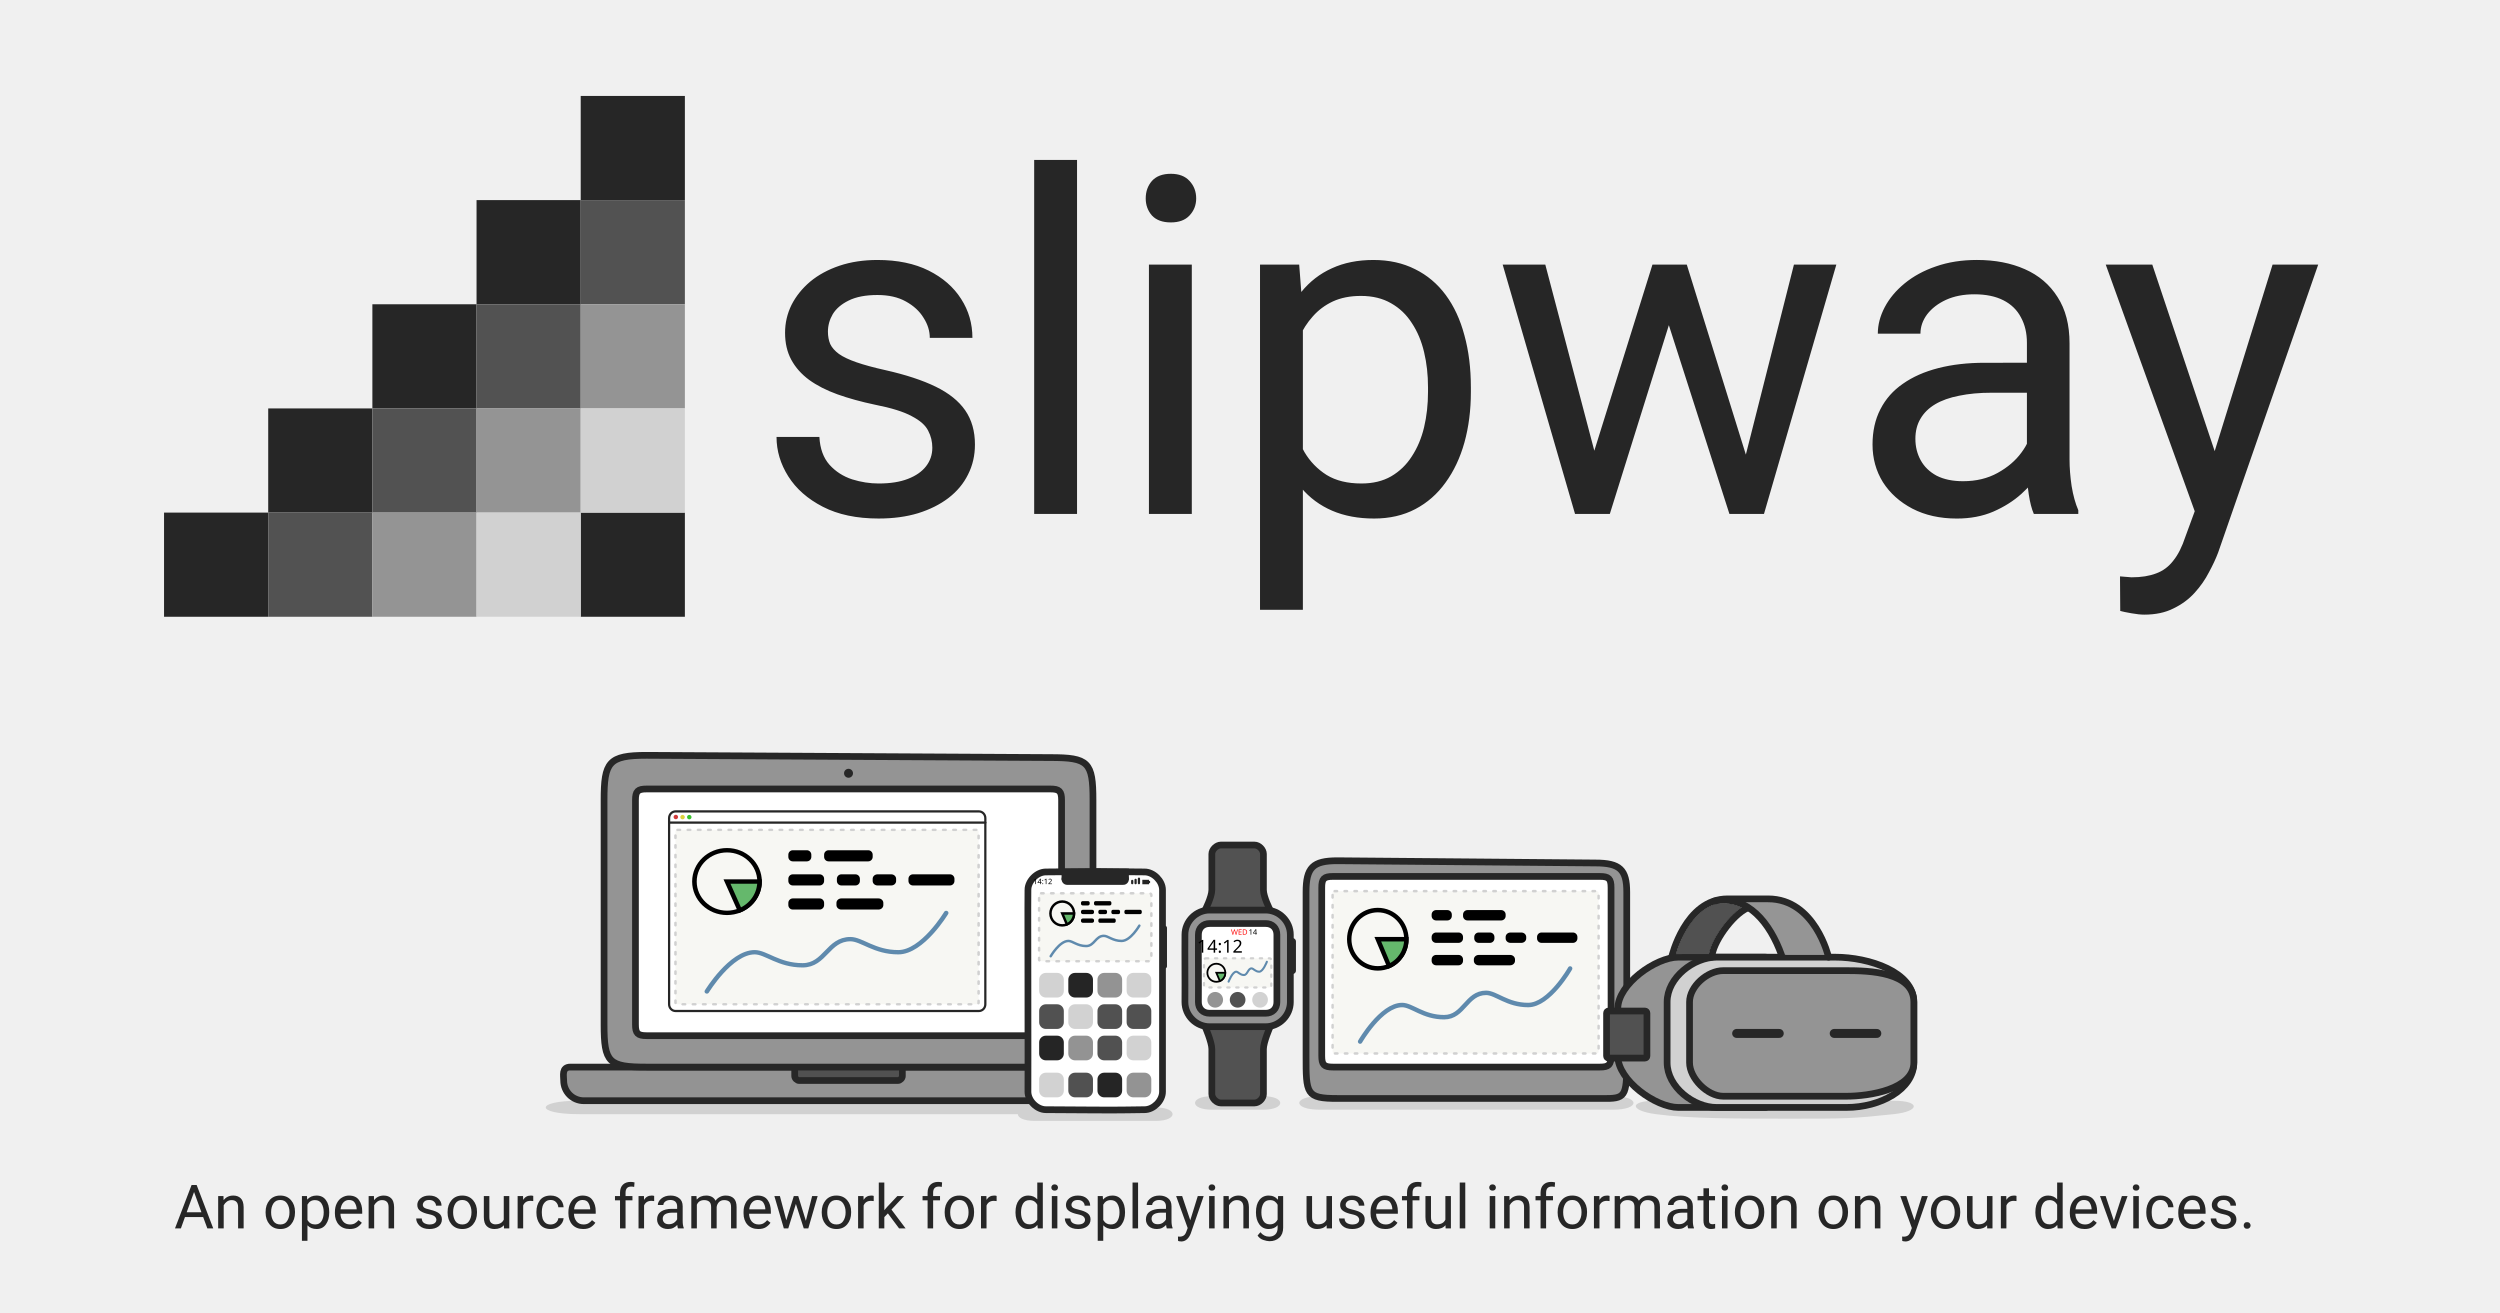
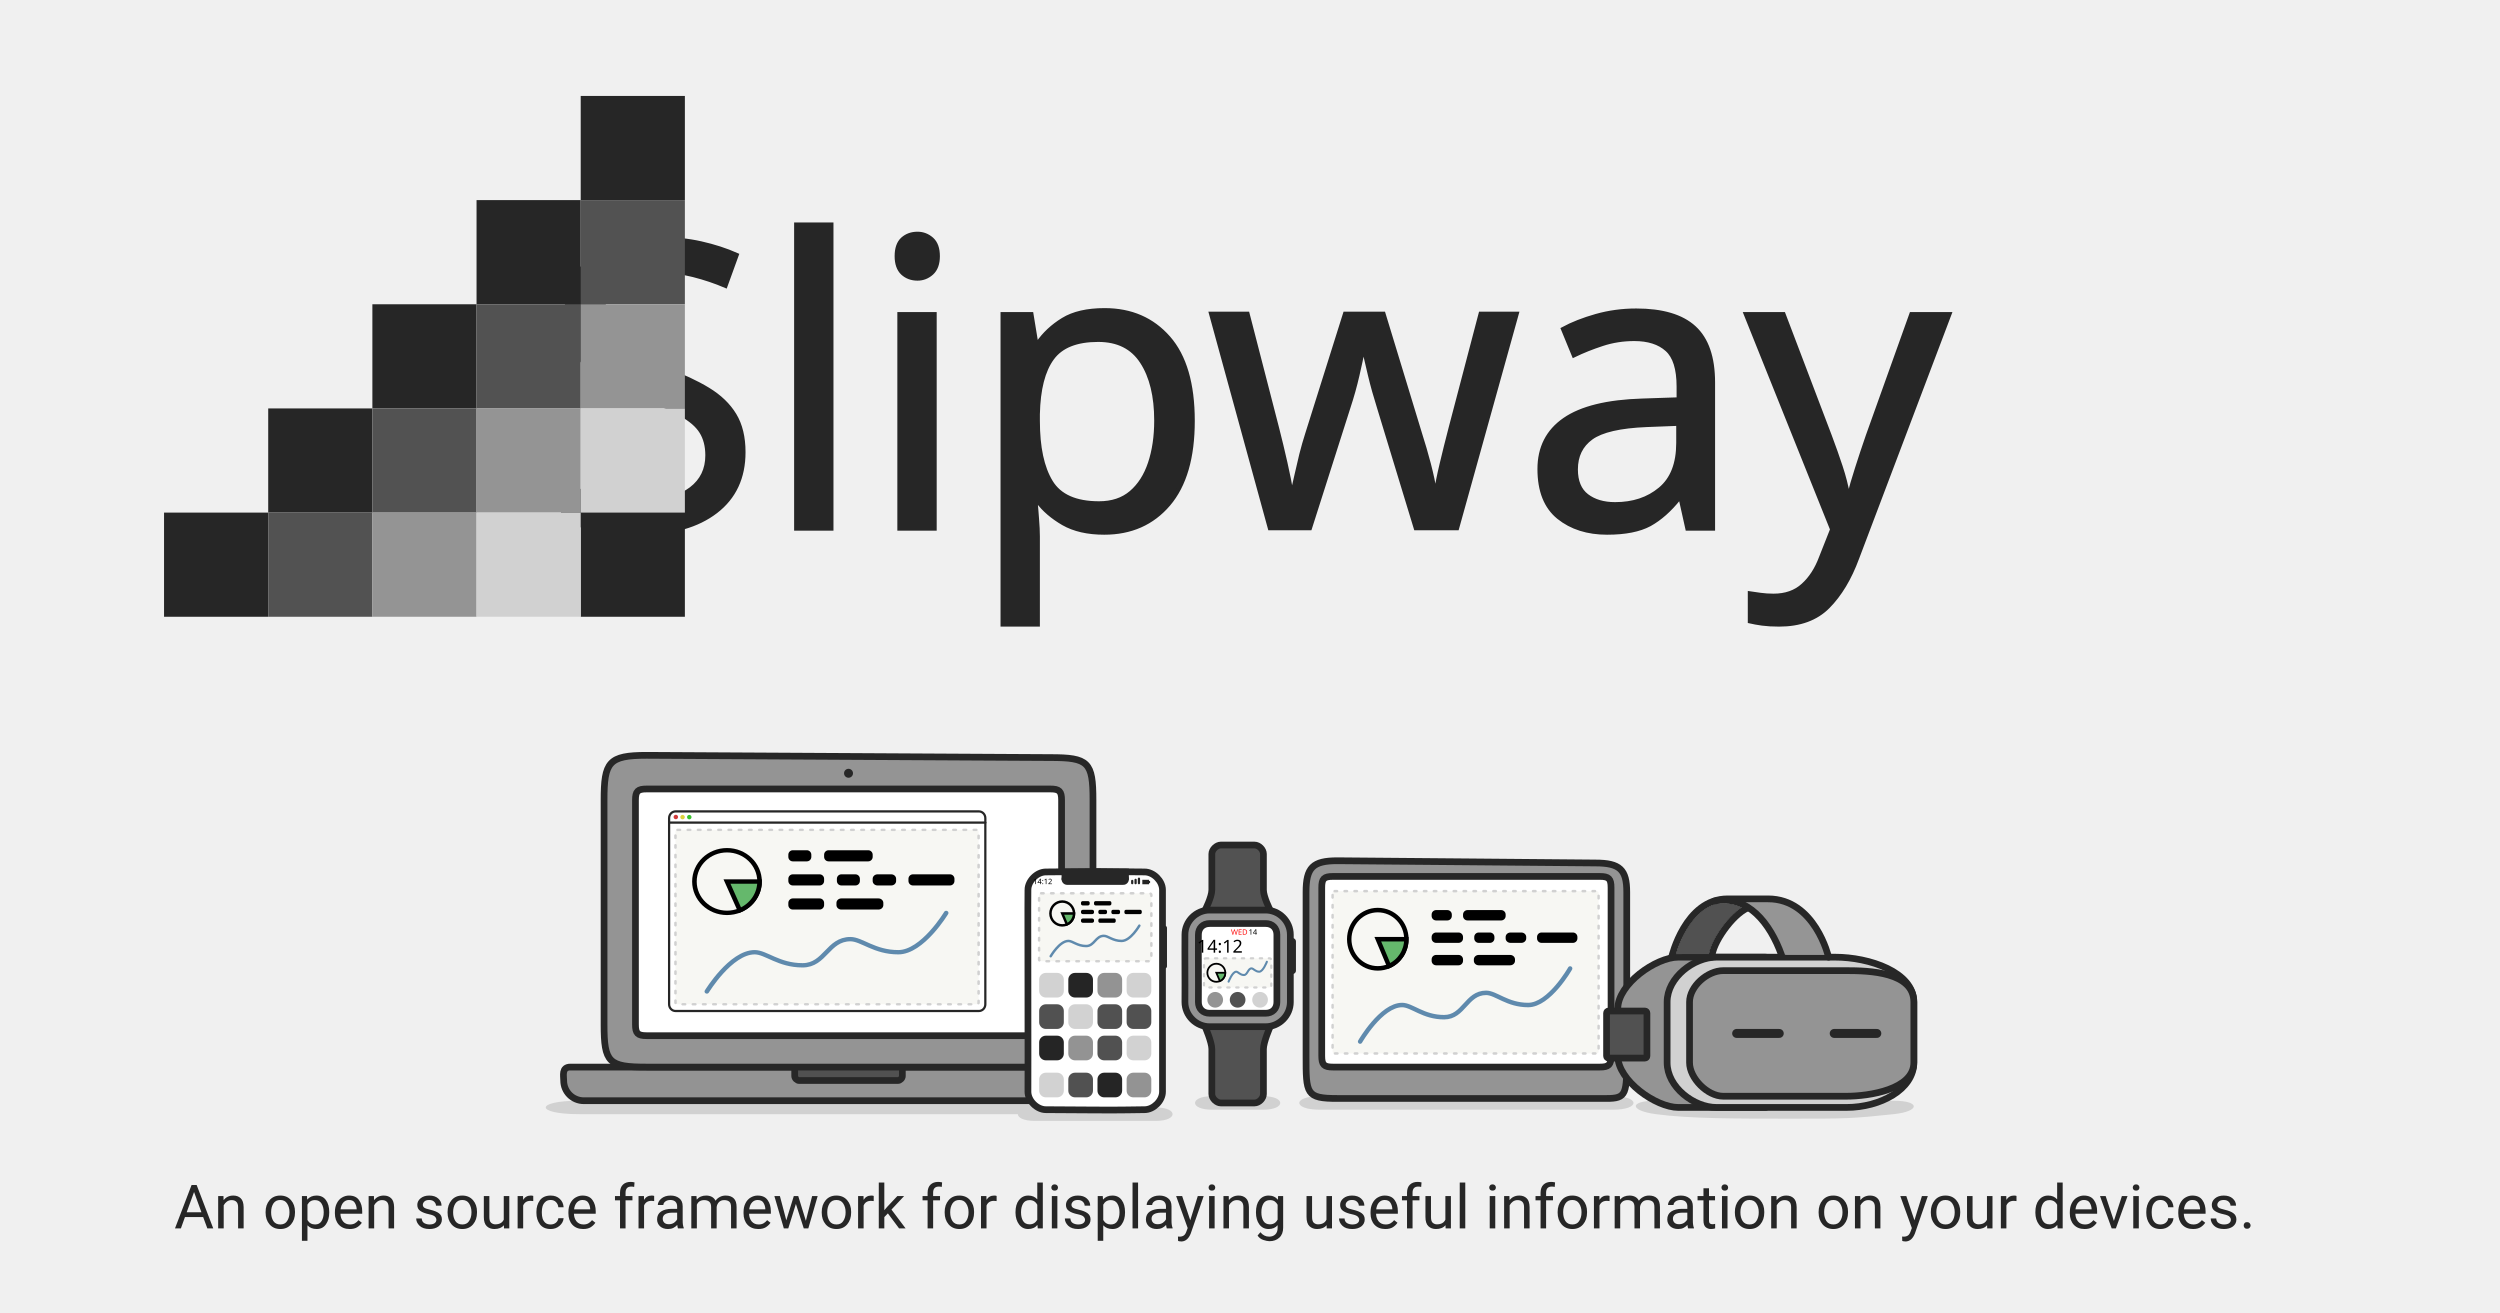
<svg xmlns="http://www.w3.org/2000/svg" width="1200" height="630" viewBox="0 0 317.5 166.688" version="1.1" id="svg1">
  <defs id="defs1">
    <linearGradient id="swatch30">
      <stop style="stop-color:#000000;stop-opacity:1;" offset="0" id="stop30" />
    </linearGradient>
  </defs>
  <g id="layer1">
-     <path style="font-size:59.937px;font-family:Roboto;-inkscape-font-specification:Roboto;fill:#262626;stroke-width:1.964" d="m 118.405,56.869 q 0,-1.171 -0.527,-2.166 -0.498,-1.024 -2.078,-1.844 -1.551,-0.849 -4.683,-1.463 -2.634,-0.556 -4.77,-1.317 -2.107,-0.761 -3.6,-1.844 -1.463,-1.083 -2.254,-2.546 -0.79,-1.463 -0.79,-3.424 0,-1.873 0.819,-3.541 0.849,-1.668 2.371,-2.956 1.551,-1.288 3.717,-2.019 2.166,-0.732 4.829,-0.732 3.805,0 6.497,1.346 2.692,1.346 4.127,3.6 1.434,2.224 1.434,4.946 h -5.414 q 0,-1.317 -0.79,-2.546 -0.761,-1.258 -2.254,-2.078 -1.463,-0.819 -3.6,-0.819 -2.254,0 -3.658,0.702 -1.376,0.673 -2.019,1.727 -0.615,1.054 -0.615,2.224 0,0.878 0.293,1.58 0.322,0.673 1.112,1.258 0.79,0.556 2.224,1.054 1.434,0.498 3.658,0.995 3.892,0.878 6.409,2.107 2.517,1.229 3.746,3.014 1.229,1.785 1.229,4.331 0,2.078 -0.878,3.805 -0.849,1.727 -2.488,2.985 -1.61,1.229 -3.863,1.932 -2.224,0.673 -5.005,0.673 -4.185,0 -7.082,-1.493 -2.897,-1.493 -4.39,-3.863 -1.493,-2.371 -1.493,-5.005 h 5.444 q 0.117,2.224 1.288,3.541 1.171,1.288 2.868,1.844 1.697,0.527 3.366,0.527 2.224,0 3.717,-0.585 1.522,-0.585 2.312,-1.61 0.79,-1.024 0.79,-2.341 z M 136.784,20.315 v 44.953 h -5.444 V 20.315 Z m 14.575,13.287 v 31.666 h -5.444 V 33.602 Z m -5.853,-8.399 q 0,-1.317 0.79,-2.224 0.819,-0.907 2.4,-0.907 1.551,0 2.371,0.907 0.849,0.907 0.849,2.224 0,1.258 -0.849,2.166 -0.819,0.878 -2.371,0.878 -1.58,0 -2.4,-0.878 -0.79,-0.907 -0.79,-2.166 z m 19.96,14.487 v 37.754 h -5.444 V 33.602 h 4.975 z m 21.335,9.482 v 0.615 q 0,3.453 -0.819,6.409 -0.819,2.927 -2.4,5.092 -1.551,2.166 -3.834,3.366 -2.283,1.2 -5.239,1.2 -3.014,0 -5.326,-0.995 -2.312,-0.995 -3.922,-2.897 -1.61,-1.902 -2.575,-4.566 -0.937,-2.663 -1.288,-6 v -3.278 q 0.351,-3.512 1.317,-6.292 0.966,-2.78 2.546,-4.741 1.61,-1.99 3.892,-3.014 2.283,-1.054 5.268,-1.054 2.985,0 5.297,1.171 2.312,1.141 3.892,3.278 1.58,2.136 2.371,5.122 0.819,2.956 0.819,6.585 z m -5.444,0.615 v -0.615 q 0,-2.371 -0.498,-4.448 -0.498,-2.107 -1.551,-3.688 -1.024,-1.61 -2.634,-2.517 -1.61,-0.937 -3.834,-0.937 -2.049,0 -3.57,0.702 -1.493,0.702 -2.546,1.902 -1.054,1.171 -1.727,2.692 -0.644,1.493 -0.966,3.102 v 7.58 q 0.585,2.049 1.639,3.863 1.054,1.785 2.81,2.897 1.756,1.083 4.419,1.083 2.195,0 3.775,-0.907 1.61,-0.937 2.634,-2.546 1.054,-1.61 1.551,-3.688 0.498,-2.107 0.498,-4.478 z m 20.369,9.863 8.136,-26.047 h 3.57 l -0.702,5.18 -8.282,26.486 h -3.483 z m -5.473,-26.047 6.936,26.34 0.498,5.326 h -3.658 l -9.19,-31.666 z m 24.964,26.135 6.614,-26.135 h 5.385 l -9.19,31.666 h -3.629 z m -6.995,-26.135 7.96,25.608 0.907,6.058 h -3.453 l -8.516,-26.545 -0.702,-5.122 z m 43.197,26.252 V 43.552 q 0,-1.873 -0.761,-3.249 -0.732,-1.405 -2.224,-2.166 -1.493,-0.761 -3.688,-0.761 -2.049,0 -3.6,0.702 -1.522,0.702 -2.4,1.844 -0.849,1.141 -0.849,2.458 h -5.414 q 0,-1.697 0.878,-3.366 0.878,-1.668 2.517,-3.014 1.668,-1.376 3.98,-2.166 2.341,-0.819 5.209,-0.819 3.453,0 6.087,1.171 2.663,1.171 4.156,3.541 1.522,2.341 1.522,5.883 v 14.75 q 0,1.58 0.263,3.366 0.293,1.785 0.849,3.073 v 0.468 h -5.648 q -0.41,-0.937 -0.644,-2.488 -0.234,-1.58 -0.234,-2.927 z m 0.937,-13.784 0.059,3.805 h -5.473 q -2.312,0 -4.127,0.38 -1.815,0.351 -3.044,1.083 -1.229,0.732 -1.873,1.844 -0.644,1.083 -0.644,2.546 0,1.493 0.673,2.722 0.673,1.229 2.019,1.961 1.376,0.702 3.366,0.702 2.488,0 4.39,-1.054 1.902,-1.054 3.014,-2.575 1.141,-1.522 1.229,-2.956 l 2.312,2.605 q -0.205,1.229 -1.112,2.722 -0.907,1.493 -2.429,2.868 -1.493,1.346 -3.57,2.254 -2.049,0.878 -4.624,0.878 -3.219,0 -5.648,-1.258 -2.4,-1.258 -3.746,-3.366 -1.317,-2.136 -1.317,-4.77 0,-2.546 0.995,-4.478 0.995,-1.961 2.868,-3.249 1.873,-1.317 4.507,-1.99 2.634,-0.673 5.883,-0.673 z m 21.452,15.921 8.809,-28.388 h 5.795 l -12.702,36.554 q -0.439,1.171 -1.171,2.517 -0.702,1.376 -1.815,2.605 -1.112,1.229 -2.692,1.99 -1.551,0.79 -3.717,0.79 -0.644,0 -1.639,-0.176 -0.995,-0.176 -1.405,-0.293 l -0.029,-4.39 q 0.234,0.029 0.732,0.059 0.527,0.059 0.732,0.059 1.844,0 3.131,-0.498 1.288,-0.468 2.166,-1.61 0.907,-1.112 1.551,-3.073 z m -6.468,-28.388 8.224,24.584 1.405,5.707 -3.892,1.99 -11.648,-32.281 z" id="text56" aria-label="slipway" />
-     <text xml:space="preserve" style="font-size:59.937px;text-align:start;writing-mode:lr-tb;direction:ltr;text-anchor:start;display:none;fill:#262626;fill-opacity:1;stroke:none;stroke-width:1.964" x="85.591" y="119.229" id="text55">
-       <tspan id="tspan55" style="font-style:normal;font-variant:normal;font-weight:normal;font-stretch:normal;font-size:59.937px;font-family:Roboto;-inkscape-font-specification:Roboto;stroke-width:1.964" x="0" y="0">slipway</tspan>
-     </text>
    <text xml:space="preserve" style="font-style:normal;font-variant:normal;font-weight:normal;font-stretch:normal;font-size:7.761px;font-family:Roboto;-inkscape-font-specification:Roboto;text-align:start;writing-mode:lr-tb;direction:ltr;text-anchor:start;fill:#262626;fill-opacity:1;stroke:none;stroke-width:1.665" x="159.094" y="156.007" id="text57">
      <tspan style="font-size:7.761px;text-align:center;text-anchor:middle;stroke-width:1.665" x="159.094" y="156.007" id="tspan1">An open source framework for displaying useful information on your devices.</tspan>
+     </text>
+     <text xml:space="preserve" style="font-size:50.8px;font-family:'Arial Rounded MT Bold';-inkscape-font-specification:'Arial Rounded MT Bold, ';text-align:center;writing-mode:lr-tb;direction:ltr;text-anchor:middle;fill:#262626;stroke:#262626;stroke-width:0.529;stroke-linecap:round" x="191.27" y="67.127" id="text2">
+       <tspan id="tspan2" style="font-style:normal;font-variant:normal;font-weight:normal;font-stretch:normal;font-size:50.8px;font-family:'Arial Rounded MT Bold';-inkscape-font-specification:'Arial Rounded MT Bold, ';stroke-width:0.529" x="191.27" y="67.127">Slipway</tspan>
    </text>
  </g>
  <g id="layer2">
    <g id="g2" transform="translate(0,5.551592)">
      <rect style="fill:#262626;fill-opacity:1;stroke:none;stroke-width:1.665" id="rect8" width="13.229" height="13.229" x="20.833" y="59.549" />
      <rect style="fill:#262626;fill-opacity:1;stroke:none;stroke-width:1.665" id="rect46" width="13.229" height="13.229" x="34.063" y="46.32" />
      <rect style="fill:#262626;fill-opacity:1;stroke:none;stroke-width:1.665" id="rect47" width="13.229" height="13.229" x="47.292" y="33.091" />
      <rect style="fill:#262626;fill-opacity:1;stroke:none;stroke-width:1.665" id="rect48" width="13.229" height="13.229" x="60.521" y="19.862" />
      <rect style="fill:#262626;fill-opacity:1;stroke:none;stroke-width:1.665" id="rect49" width="13.229" height="13.229" x="73.75" y="6.633" />
      <rect style="fill:#262626;fill-opacity:1;stroke:none;stroke-width:1.665" id="rect24" width="13.229" height="13.229" x="73.75" y="59.549" />
      <rect style="fill:#525252;fill-opacity:1;stroke:none;stroke-width:1.665" id="rect16" width="13.229" height="13.229" x="34.063" y="59.549" />
      <rect style="fill:#525252;fill-opacity:1;stroke:none;stroke-width:1.665" id="rect50" width="13.229" height="13.229" x="47.292" y="46.32" />
      <rect style="fill:#525252;fill-opacity:1;stroke:none;stroke-width:1.665" id="rect51" width="13.229" height="13.229" x="60.521" y="33.091" />
      <rect style="fill:#525252;fill-opacity:1;stroke:none;stroke-width:1.665" id="rect52" width="13.229" height="13.229" x="73.75" y="19.862" />
      <rect style="fill:#949494;fill-opacity:1;stroke:none;stroke-width:1.665" id="rect19" width="13.229" height="13.229" x="47.292" y="59.549" />
      <rect style="fill:#949494;fill-opacity:1;stroke:none;stroke-width:1.665" id="rect53" width="13.229" height="13.229" x="60.521" y="46.32" />
      <rect style="fill:#949494;fill-opacity:1;stroke:none;stroke-width:1.665" id="rect54" width="13.229" height="13.229" x="73.75" y="33.091" />
      <rect style="fill:#d1d1d1;fill-opacity:1;stroke:none;stroke-width:1.665" id="rect23" width="13.229" height="13.229" x="60.521" y="59.549" />
      <rect style="fill:#d1d1d1;fill-opacity:1;stroke:none;stroke-width:1.665" id="rect55" width="13.229" height="13.229" x="73.75" y="46.32" />
    </g>
    <g id="g1" transform="matrix(0.5382598,0,0,0.5382598,72.58555,52.3484)">
      <g id="g19" transform="translate(151.8062,30.16249)">
        <path style="display:inline;fill:#d1d1d1;fill-opacity:1;stroke:none;stroke-width:1.587;stroke-linecap:round;stroke-dasharray:none;stroke-opacity:1" d="m 24.671,134.408 c -6.35,0 -6.35,-3.175 0,-3.175 h 69.321 c 6.35,0 6.35,3.175 0,3.175 z" id="path20" />
        <path style="fill:#949494;fill-opacity:1;stroke:#272727;stroke-width:1.587;stroke-linecap:round;stroke-dasharray:none;stroke-opacity:1" d="m 89.758,76.2 c 5.821,0 7.408,1.587 7.408,6.879 l 3e-6,38.629 c 10e-7,8.996 -3e-6,10.054 -4.763,10.054 H 79.375 28.904 c -7.408,0 -7.408,-1.058 -7.408,-10.054 V 83.079 c 0,-5.821 1.587,-7.408 7.408,-7.408 3.704,0 58.208,0.529 60.854,0.529 z" id="path18" />
        <path style="fill:#ffffff;fill-opacity:1;stroke:#272727;stroke-width:1.587;stroke-linecap:round;stroke-dasharray:none;stroke-opacity:1" d="m 90.817,79.375 c 2.117,0 2.646,0.529 2.646,2.646 v 39.688 c 0,2.117 -0.529,2.646 -2.646,2.646 H 27.846 c -2.117,0 -2.646,-0.529 -2.646,-2.646 -2e-6,-2.646 -2e-6,-37.042 0,-39.688 2e-6,-2.117 0.529,-2.646 2.646,-2.646 z" id="path19" />
        <g id="g48" transform="matrix(1.834469,0,0,1.849499,-256.7632,-197.5861)" style="stroke-width:0.319;stroke-dasharray:none">
          <rect style="fill:#f7f7f3;fill-opacity:1;stroke:#d1d1d1;stroke-width:0.319;stroke-linecap:round;stroke-dasharray:0.319, 0.957;stroke-dashoffset:0;stroke-opacity:1" id="rect40" width="34.213" height="20.708" x="155.099" y="151.625" rx="0.26" ry="0.21" transform="translate(1.2760876e-6)" />
          <path style="fill:none;fill-opacity:1;stroke:#5f8aad;stroke-width:0.575;stroke-linecap:round;stroke-dasharray:none;stroke-opacity:1" d="m 158.64,170.813 c 0,0 2.701,-4.661 5.402,-4.661 1.273,0 2.701,1.554 5.402,1.554 2.546,0 2.855,-3.107 5.402,-3.107 1.273,0 2.701,1.554 5.402,1.554 2.734,0 5.402,-4.661 5.402,-4.661" id="path40" />
          <g id="g41" transform="matrix(1.389345,0,0,1.405295,-157.0576,20.18658)" style="stroke-width:0.411;stroke-dasharray:none">
            <circle style="fill:none;fill-opacity:1;stroke:#000000;stroke-width:0.411;stroke-linecap:round;stroke-dasharray:none;stroke-opacity:1" id="circle40" r="2.646" cy="97.896" cx="228.865" />
            <path style="fill:#65b86c;fill-opacity:1;stroke:#000000;stroke-width:0.411;stroke-linecap:round;stroke-dasharray:none;stroke-opacity:1" id="path41" d="m 231.51,97.896 a 2.646,2.646 0 0 1 -1.603,2.432 l -1.043,-2.432 z" />
          </g>
          <rect style="fill:#000000;fill-opacity:1;stroke:none;stroke-width:0;stroke-dasharray:none" id="rect41" width="2.596" height="1.323" x="167.837" y="154.041" rx="0.577" ry="0.572" />
          <rect style="fill:#000000;fill-opacity:1;stroke:none;stroke-width:0.575;stroke-dasharray:none" id="rect42" width="5.481" height="1.323" x="171.876" y="154.041" rx="0.577" ry="0.572" />
          <rect style="fill:#000000;fill-opacity:1;stroke:none;stroke-width:0.575;stroke-dasharray:none" id="rect43" width="4.038" height="1.323" x="167.837" y="156.902" rx="0.577" ry="0.572" />
          <rect style="fill:#000000;fill-opacity:1;stroke:none;stroke-width:0.575;stroke-dasharray:none" id="rect44" width="4.038" height="1.323" x="167.837" y="159.763" rx="0.577" ry="0.572" />
          <rect style="fill:#000000;fill-opacity:1;stroke:none;stroke-width:0.575;stroke-dasharray:none" id="rect45" width="2.596" height="1.323" x="173.318" y="156.902" rx="0.577" ry="0.572" />
          <rect style="fill:#000000;fill-opacity:1;stroke:none;stroke-width:0.575;stroke-dasharray:none" id="rect46-9" width="2.646" height="1.323" x="177.356" y="156.902" rx="0.627" ry="0.572" />
          <rect style="fill:#000000;fill-opacity:1;stroke:none;stroke-width:0.575;stroke-dasharray:none" id="rect47-1" width="5.292" height="1.323" x="173.268" y="159.763" rx="0.627" ry="0.572" />
          <rect style="fill:#000000;fill-opacity:1;stroke:none;stroke-width:0.575;stroke-dasharray:none" id="rect48-6" width="5.192" height="1.323" x="181.395" y="156.902" rx="0.577" ry="0.572" />
        </g>
      </g>
      <g id="g21" transform="translate(138.577,30.16249)" style="display:inline">
        <path style="display:inline;fill:#d1d1d1;fill-opacity:1;stroke:none;stroke-width:1.587;stroke-linecap:round;stroke-dasharray:none;stroke-opacity:1" d="m 117.275,135.467 c -6.294,-0.839 -6.35,-3.175 0,-3.175 h 56.092 c 6.35,0 6.315,2.51 0,3.175 -10.054,1.058 -11.113,1.058 -24.342,1.058 -13.229,0 -23.812,0 -31.75,-1.058 z" id="path29" />
        <path style="fill:#949494;fill-opacity:1;stroke:#272727;stroke-width:1.587;stroke-linecap:round;stroke-dasharray:none;stroke-opacity:1" d="m 143.204,98.425 c -8.996,0 -11.642,-5e-6 -20.637,-3e-6 -5.292,10e-7 -14.288,6.35 -14.288,12.171 1e-5,4.233 0,6.879 0,11.113 0,5.821 8.996,12.171 14.288,12.171 h 20.637" id="path23" />
        <path style="fill:#d1d1d1;fill-opacity:1;stroke:#272727;stroke-width:1.587;stroke-linecap:round;stroke-dasharray:none;stroke-opacity:1" d="m 119.921,109.008 c 1e-5,4.233 -1e-5,10.054 -1e-5,14.287 0,5.821 6.35,10.583 11.642,10.583 h 30.692 c 7.938,0 15.875,-4.233 15.875,-10.583 v -14.287 c 0,-7.11 -10.583,-10.583 -18.521,-10.583 -8.996,0 -19.05,-3e-6 -28.046,-10e-7 -5.292,10e-7 -11.642,4.763 -11.642,10.583 z" id="path21" />
        <path style="fill:#949494;fill-opacity:1;stroke:#272727;stroke-width:1.587;stroke-linecap:round;stroke-dasharray:none;stroke-opacity:1" d="m 125.213,109.008 v 14.287 c 0,3.704 4.233,7.938 7.938,7.938 h 29.104 c 5.292,0 15.875,-1.587 15.875,-7.938 v -14.287 c 0,-7.11 -10.583,-7.408 -15.875,-7.408 -8.996,0 -20.108,0 -29.104,0 -3.704,0 -7.938,3.704 -7.938,7.408 z" id="path22" />
        <path style="fill:none;fill-opacity:1;stroke:#272727;stroke-width:2.117;stroke-linecap:round;stroke-dasharray:none;stroke-opacity:1" d="m 136.325,116.417 h 10.054" id="path24" />
        <path style="fill:none;fill-opacity:1;stroke:#272727;stroke-width:2.117;stroke-linecap:round;stroke-dasharray:none;stroke-opacity:1" d="m 159.344,116.417 h 10.054" id="path25" />
        <rect style="fill:#515151;fill-opacity:1;stroke:#272727;stroke-width:1.587;stroke-linecap:round;stroke-dasharray:none;stroke-opacity:1" id="rect25" width="9.525" height="11.113" x="105.633" y="111.125" rx="0.484" ry="0.484" />
        <path id="path30" style="fill:#959595;fill-opacity:1;stroke:none;stroke-width:1.587;stroke-linecap:round;stroke-dasharray:none;stroke-opacity:1" d="m 138.74,84.872 c -0.321,-0.006 -0.562,0.229 -0.816,0.389 0.129,0.314 0.233,0.685 0.567,0.843 2.042,1.13 3.715,2.835 5.061,4.724 1.445,2.023 2.613,3.802 3.492,6.121 0.089,0.203 0.137,0.445 0.252,0.623 0.315,0.323 0.473,0.323 1.2,0.323 2.886,0.014 5.58,-0.004 8.467,0 0.288,0 0.32,-0.219 0.43,-0.322 0.271,-0.239 0.245,-0.65 0.085,-0.945 -0.6,-1.783 -1.453,-3.038 -2.432,-4.646 -0.824,-1.362 -1.82,-2.619 -2.98,-3.711 -0.931,-0.901 -1.999,-1.658 -3.168,-2.218 -1.627,-0.796 -3.444,-1.199 -5.256,-1.151 -1.585,-0.024 -3.172,-0.017 -4.756,-0.029 -0.048,-2.22e-4 -0.097,-0.006 -0.145,-0.001 z" />
        <path style="display:inline;fill:#515151;fill-opacity:1;stroke:none;stroke-width:6;stroke-linecap:round;stroke-dasharray:none;stroke-opacity:1" d="m 1080.178,351.92 c -2.724,-0.015 -5.44,0.349 -8.105,0.887 -4.686,1.562 -8.919,4.278 -12.646,7.486 -2.882,2.531 -5.494,5.367 -7.795,8.435 -5.676,7.531 -9.81,16.129 -12.873,25.021 -0.352,1.087 -0.768,2.167 -1.037,3.273 0.022,0.436 0.578,0.228 0.859,0.249 4.784,-0.063 9.62,-0.035 14.423,-0.047 4.742,-3e-4 9.484,-1.8e-4 14.226,-3.6e-4 0.414,-0.113 0.286,-0.674 0.414,-1.002 0.963,-4.6 2.957,-8.951 5.172,-13.061 3.478,-6.33 7.747,-12.251 12.607,-17.598 3.223,-3.517 6.726,-6.785 10.673,-9.472 0.235,-0.117 0.439,-0.491 0.124,-0.646 -4.983,-2.372 -10.515,-3.635 -16.04,-3.525 z" id="path31" transform="matrix(0.2645833,0,0,0.2645833,-152.5999,-7.408334)" />
        <path style="fill:none;fill-opacity:1;stroke:#272727;stroke-width:1.587;stroke-linecap:round;stroke-dasharray:none;stroke-opacity:1" d="m 120.979,98.425 c 0,0 3.175,-13.758 13.229,-13.758 3.175,0 6.35,0 9.525,0 11.112,10e-7 14.287,13.758 14.287,13.758" id="path26" />
        <path style="display:inline;fill:none;fill-opacity:1;stroke:#272727;stroke-width:1.587;stroke-linecap:round;stroke-dasharray:none;stroke-opacity:1" d="m 138.971,86.783 c -3.704,1.587 -8.467,8.467 -8.467,11.642" id="path28" />
        <path style="fill:none;fill-opacity:1;stroke:#272727;stroke-width:1.587;stroke-linecap:round;stroke-dasharray:none;stroke-opacity:1" d="m 146.908,97.896 c -2.646,-7.408 -7.938,-14.288 -15.875,-12.7" id="path27" />
      </g>
      <g id="g10" transform="translate(-14.02294,22.75416)">
        <path style="display:inline;fill:#d1d1d1;fill-opacity:1;stroke:none;stroke-width:1.587;stroke-linecap:round;stroke-dasharray:none;stroke-opacity:1" d="m 15.875,142.875 c -10.583,0 -10.583,-3.175 0,-3.175 H 142.875 c 10.583,0 10.583,3.175 0,3.175 z" id="path17" />
        <path style="fill:#939393;fill-opacity:1;stroke:#272727;stroke-width:1.587;stroke-linecap:round;stroke-dasharray:none;stroke-opacity:1" d="m 31.75,131.763 c 0,0 -14.287,0 -17.992,0 -2.117,0 -1.588,2.059 -1.588,3.175 10e-7,2.646 2.117,4.763 4.763,4.763 2.646,0 122.238,0 124.883,0 2.646,0 4.763,-2.117 4.763,-4.763 0,-1.183 0.529,-3.175 -1.587,-3.175 -4.763,0 -17.992,0 -17.992,0 z" id="path12" />
        <path style="fill:#515151;fill-opacity:1;stroke:#272727;stroke-width:1.587;stroke-linecap:round;stroke-dasharray:none;stroke-opacity:1" d="m 66.675,132.292 v 1.587 c 0,0.529 0.559,1.058 1.058,1.058 H 91.017 c 0.499,0 1.058,-0.529 1.058,-1.058 v -1.587" id="path13" />
        <path style="fill:#949494;fill-opacity:1;stroke:#272727;stroke-width:1.587;stroke-linecap:round;stroke-dasharray:none;stroke-opacity:1" d="m 127,58.738 c 8.996,0 10.054,1.058 10.054,10.054 v 52.917 c 0,8.996 -1.058,10.054 -10.054,10.054 H 79.375 31.75 c -8.996,0 -10.054,-1.058 -10.054,-10.054 0,-2.646 0,-50.271 0,-52.917 0,-8.996 1.058,-10.583 10.054,-10.583 3.704,0 92.604,0.529 95.25,0.529 z" id="path11" />
        <path style="fill:#ffffff;fill-opacity:1;stroke:#272727;stroke-width:1.587;stroke-linecap:round;stroke-dasharray:none;stroke-opacity:1" d="m 79.375,66.146 c 0,0 46.037,-10e-7 47.625,0 2.117,10e-7 2.646,0.529 2.646,2.646 0,2.646 0,50.271 0,52.917 0,2.117 -0.529,2.646 -2.646,2.646 -2.117,0 -47.625,0 -47.625,0 0,0 -44.979,0 -47.625,0 -2.117,0 -2.646,-0.529 -2.646,-2.646 -2e-6,-2.646 -2e-6,-50.271 0,-52.917 2e-6,-2.117 0.529,-2.646 2.646,-2.646 1.588,-10e-7 47.625,0 47.625,0 z" id="path10" />
        <ellipse style="fill:#272727;fill-opacity:1;stroke:none;stroke-width:1.587;stroke-linecap:round;stroke-dasharray:none;stroke-opacity:1" id="path14" cx="79.375" cy="62.442" rx="1.058" ry="1.058" />
        <g id="g59">
          <rect style="fill:#ffffff;fill-opacity:1;stroke:#262626;stroke-width:0.529;stroke-linecap:round;stroke-dasharray:none;stroke-dashoffset:0;stroke-opacity:1" id="rect58" width="74.613" height="47.096" x="37.042" y="71.438" rx="1.518" ry="1.587" />
          <path style="fill:#ffffff;fill-opacity:1;stroke:#262626;stroke-width:0.529;stroke-linecap:round;stroke-dasharray:none;stroke-dashoffset:0;stroke-opacity:1" d="M 37.042,74.083 H 111.654" id="path59" />
          <circle style="fill:#d03a3a;fill-opacity:1;stroke:none;stroke-width:0.529;stroke-linecap:round;stroke-dasharray:none;stroke-dashoffset:0;stroke-opacity:1" id="path60" cx="38.629" cy="72.76" r="0.529" />
          <circle style="fill:#dcd23c;fill-opacity:1;stroke:none;stroke-width:0.529;stroke-linecap:round;stroke-dasharray:none;stroke-dashoffset:0;stroke-opacity:1" id="circle60" cx="40.217" cy="72.789" r="0.529" />
          <circle style="fill:#39c22e;fill-opacity:1;stroke:none;stroke-width:0.529;stroke-linecap:round;stroke-dasharray:none;stroke-dashoffset:0;stroke-opacity:1" id="circle61" cx="41.804" cy="72.789" r="0.529" />
        </g>
        <g id="g57" transform="matrix(2.090506,0,0,1.986908,-285.6909,-225.465)" style="stroke-width:0.288;stroke-dasharray:none">
          <rect style="fill:#f7f7f3;fill-opacity:1;stroke:#d1d1d1;stroke-width:0.288;stroke-linecap:round;stroke-dasharray:0.288, 0.865;stroke-dashoffset:0;stroke-opacity:1" id="rect49-3" width="34.213" height="20.708" x="155.099" y="151.625" rx="0.228" ry="0.196" transform="translate(1.2760876e-6)" />
          <path style="fill:none;fill-opacity:1;stroke:#5f8aad;stroke-width:0.519;stroke-linecap:round;stroke-dasharray:none;stroke-opacity:1" d="m 158.64,170.813 c 0,0 2.701,-4.661 5.402,-4.661 1.273,0 2.701,1.554 5.402,1.554 2.546,0 2.855,-3.107 5.402,-3.107 1.273,0 2.701,1.554 5.402,1.554 2.734,0 5.402,-4.661 5.402,-4.661" id="path49" />
          <g id="g50" transform="matrix(1.389345,0,0,1.405295,-157.0576,20.18658)" style="stroke-width:0.372;stroke-dasharray:none">
            <circle style="fill:none;fill-opacity:1;stroke:#000000;stroke-width:0.372;stroke-linecap:round;stroke-dasharray:none;stroke-opacity:1" id="circle49" r="2.646" cy="97.896" cx="228.865" />
            <path style="fill:#65b86c;fill-opacity:1;stroke:#000000;stroke-width:0.372;stroke-linecap:round;stroke-dasharray:none;stroke-opacity:1" id="path50" d="m 231.51,97.896 a 2.646,2.646 0 0 1 -1.603,2.432 l -1.043,-2.432 z" />
          </g>
          <rect style="fill:#000000;fill-opacity:1;stroke:none;stroke-width:0;stroke-dasharray:none" id="rect50-9" width="2.596" height="1.323" x="167.837" y="154.041" rx="0.506" ry="0.533" />
          <rect style="fill:#000000;fill-opacity:1;stroke:none;stroke-width:0.519;stroke-dasharray:none" id="rect51-1" width="5.481" height="1.323" x="171.876" y="154.041" rx="0.506" ry="0.533" />
          <rect style="fill:#000000;fill-opacity:1;stroke:none;stroke-width:0.519;stroke-dasharray:none" id="rect52-7" width="4.038" height="1.323" x="167.837" y="156.902" rx="0.506" ry="0.533" />
          <rect style="fill:#000000;fill-opacity:1;stroke:none;stroke-width:0.519;stroke-dasharray:none" id="rect53-9" width="4.038" height="1.323" x="167.837" y="159.763" rx="0.506" ry="0.533" />
          <rect style="fill:#000000;fill-opacity:1;stroke:none;stroke-width:0.519;stroke-dasharray:none" id="rect54-6" width="2.596" height="1.323" x="173.318" y="156.902" rx="0.506" ry="0.533" />
          <rect style="fill:#000000;fill-opacity:1;stroke:none;stroke-width:0.519;stroke-dasharray:none" id="rect55-6" width="2.646" height="1.323" x="177.356" y="156.902" rx="0.55" ry="0.533" />
          <rect style="fill:#000000;fill-opacity:1;stroke:none;stroke-width:0.519;stroke-dasharray:none" id="rect56" width="5.292" height="1.323" x="173.268" y="159.763" rx="0.55" ry="0.533" />
          <rect style="fill:#000000;fill-opacity:1;stroke:none;stroke-width:0.519;stroke-dasharray:none" id="rect57" width="5.192" height="1.323" x="181.395" y="156.902" rx="0.506" ry="0.533" />
        </g>
      </g>
      <g id="g5" style="display:inline" transform="translate(2.381236,22.75416)">
        <path style="display:inline;fill:#d1d1d1;fill-opacity:1;stroke:none;stroke-width:1.587;stroke-linecap:round;stroke-dasharray:none;stroke-opacity:1" d="m 148.696,141.817 c -5.292,0 -5.292,-3.175 0,-3.175 2.646,0 9.525,0 12.171,0 5.292,0 5.292,3.175 0,3.175 -2.646,0 -9.525,0 -12.171,0 z" id="path16" />
        <path style="fill:#525252;fill-opacity:1;stroke:#272727;stroke-width:1.587;stroke-linecap:round;stroke-dasharray:none;stroke-opacity:1" d="m 147.108,94.721 c 0,0 1.587,-3.089 1.587,-4.763 0,-2.117 0,-7.408 0,-8.467 0,-1.058 1.119,-2.117 2.117,-2.117 1.058,-10e-7 4.233,0 4.233,0 0,0 2.469,0 3.704,0 1.058,-10e-7 2.117,1.058 2.117,2.117 0,1.058 0,6.35 0,8.467 0,1.673 1.587,4.763 1.587,4.763" id="path7" />
        <path style="fill:#525252;fill-opacity:1;stroke:#272727;stroke-width:1.587;stroke-linecap:round;stroke-dasharray:none;stroke-opacity:1" d="m 147.108,122.238 c 0,0 1.587,3.618 1.587,5.292 v 10.583 c 0,1.058 1.119,2.117 2.117,2.117 h 4.233 3.704 c 1.058,0 2.117,-1.058 2.117,-2.117 v -10.583 c 0,-1.673 1.587,-5.292 1.587,-5.292" id="path8" />
        <path style="fill:none;stroke:#272727;stroke-width:1.587;stroke-linecap:round;stroke-dasharray:none;stroke-opacity:1" d="m 167.746,102.129 v 6.879" id="path9" />
        <path style="display:inline;fill:#949494;fill-opacity:1;stroke:#272727;stroke-width:1.587;stroke-linecap:round;stroke-dasharray:none;stroke-opacity:1" d="m 142.346,100.542 c 0,-3.175 2.646,-5.821 5.821,-5.821 h 6.35 6.879 c 3.175,0 5.821,2.646 5.821,5.821 v 7.938 7.938 c 0,3.175 -2.646,5.821 -5.821,5.821 h -6.879 -6.35 c -3.175,0 -5.821,-2.646 -5.821,-5.821 0,-1.058 0.029,-6.879 0,-7.938 -0.029,-1.058 0,-6.879 0,-7.938 z" id="path6" />
        <path style="display:inline;fill:#ffffff;fill-opacity:1;stroke:#272727;stroke-width:1.587;stroke-linecap:round;stroke-dasharray:none;stroke-opacity:1" d="m 145.521,100.542 c 0,-1.588 1.058,-2.646 2.646,-2.646 h 6.35 6.879 c 1.587,0 2.646,1.058 2.646,2.646 v 8.996 6.879 c 0,1.587 -1.058,2.646 -2.646,2.646 h -6.879 -6.35 c -1.587,0 -2.646,-1.058 -2.646,-2.646 0,-1.058 0.029,-6.879 0,-7.938 -0.029,-1.058 0,-6.879 0,-7.938 z" id="path5" />
        <g id="g64" transform="translate(-16.40418)" style="display:inline">
          <text xml:space="preserve" style="font-size:4.233px;font-family:'Arial Rounded MT Bold';-inkscape-font-specification:'Arial Rounded MT Bold, ';text-align:center;writing-mode:lr-tb;direction:ltr;text-anchor:middle;fill:#39c22e;fill-opacity:1;stroke:none;stroke-width:0.529;stroke-linecap:round;stroke-dasharray:none;stroke-dashoffset:0;stroke-opacity:1" x="173.038" y="104.775" id="text61">
            <tspan id="tspan61" style="font-size:4.233px;fill:#000000;fill-opacity:1;stroke-width:0.529" x="173.038" y="104.775">14:12</tspan>
          </text>
          <text xml:space="preserve" style="font-size:1.764px;font-family:'Arial Rounded MT Bold';-inkscape-font-specification:'Arial Rounded MT Bold, ';text-align:center;writing-mode:lr-tb;direction:ltr;text-anchor:middle;fill:#000000;fill-opacity:1;stroke:none;stroke-width:0.529;stroke-linecap:round;stroke-dasharray:none;stroke-dashoffset:0;stroke-opacity:1" x="174.096" y="100.542" id="text62">
            <tspan id="tspan62" style="font-size:1.764px;fill:#ff0f0f;fill-opacity:1;stroke-width:0.529" x="174.096" y="100.542">WED</tspan>
          </text>
          <text xml:space="preserve" style="font-size:1.764px;font-family:'Arial Rounded MT Bold';-inkscape-font-specification:'Arial Rounded MT Bold, ';text-align:center;writing-mode:lr-tb;direction:ltr;text-anchor:middle;fill:#000000;fill-opacity:1;stroke:none;stroke-width:0.529;stroke-linecap:round;stroke-dasharray:none;stroke-dashoffset:0;stroke-opacity:1" x="177.313" y="100.52" id="text63">
            <tspan id="tspan63" style="font-size:1.764px;fill:#000000;fill-opacity:1;stroke-width:0.529" x="177.313" y="100.52">14</tspan>
          </text>
          <ellipse style="fill:#949494;fill-opacity:1;stroke:none;stroke-width:0.529;stroke-linecap:round;stroke-dasharray:none;stroke-dashoffset:0;stroke-opacity:1" id="path63" cx="165.894" cy="115.888" rx="1.852" ry="1.852" />
          <ellipse style="fill:#525252;fill-opacity:1;stroke:none;stroke-width:0.529;stroke-linecap:round;stroke-dasharray:none;stroke-dashoffset:0;stroke-opacity:1" id="ellipse63" cx="171.185" cy="115.888" rx="1.852" ry="1.852" />
          <ellipse style="fill:#d2d2d2;fill-opacity:1;stroke:none;stroke-width:0.529;stroke-linecap:round;stroke-dasharray:none;stroke-dashoffset:0;stroke-opacity:1" id="ellipse64" cx="176.477" cy="115.888" rx="1.852" ry="1.852" />
        </g>
        <g id="g40" transform="matrix(0.587734,0,0,0.587734,55.65758,16.68547)">
          <rect style="fill:#f7f7f3;fill-opacity:1;stroke:#d1d1d1;stroke-width:0.9;stroke-linecap:round;stroke-dasharray:0.9, 2.701;stroke-dashoffset:0;stroke-opacity:1" id="rect32" width="27.011" height="11.705" x="155.149" y="152.131" rx="0.812" ry="0.661" />
          <path style="fill:none;fill-opacity:1;stroke:#5f8aad;stroke-width:0.839;stroke-linecap:round;stroke-dasharray:none;stroke-opacity:1" d="m 165.022,161.497 c 0,0 1.537,-3.986 3.073,-3.986 0.724,0 1.537,1.329 3.073,1.329 1.449,0 1.625,-2.657 3.074,-2.657 0.724,0 1.537,1.329 3.073,1.329 1.556,0 3.074,-3.986 3.074,-3.986" id="path32" />
          <g id="g33" transform="matrix(1.360412,0,0,1.372861,-151.2494,23.54198)">
            <circle style="fill:none;fill-opacity:1;stroke:#000000;stroke-width:0.529;stroke-linecap:round;stroke-dasharray:none;stroke-opacity:1" id="circle32" r="2.646" cy="97.896" cx="228.865" />
            <path style="fill:#65b86c;fill-opacity:1;stroke:#000000;stroke-width:0.529;stroke-linecap:round;stroke-dasharray:none;stroke-opacity:1" id="path33" d="m 231.51,97.896 a 2.646,2.646 0 0 1 -1.603,2.432 l -1.043,-2.432 z" />
          </g>
        </g>
      </g>
      <path style="display:inline;fill:#d1d1d1;fill-opacity:1;stroke:none;stroke-width:1.587;stroke-linecap:round;stroke-dasharray:none;stroke-opacity:1" d="m 109.273,167.217 c -5.292,0 -5.292,-3.175 0,-3.175 h 28.575 c 5.292,0 5.292,3.175 0,3.175 z" id="path15" />
      <path style="display:inline;fill:#ffffff;fill-opacity:1;stroke:#272727;stroke-width:1.587;stroke-linecap:round;stroke-dasharray:none;stroke-opacity:1" d="m 107.685,112.712 c 0,-2.117 2.117,-4.233 4.233,-4.233 2.989,0 9.497,-0.11 12.085,-0.11 1.323,0 7.92,0.11 11.199,0.11 2.117,0 4.233,2.117 4.233,4.233 v 22.754 24.871 c 0,2.117 -2.117,4.233 -4.233,4.233 -1.972,0 -5.358,0.129 -11.678,0.072 -7.901,-0.072 -8.959,-0.072 -11.605,-0.072 -2.117,0 -4.233,-2.117 -4.233,-4.233 0,-3.175 0.029,-11.886 0,-23.812 -0.056,-22.76 0,-21.167 0,-23.812 z" id="path1" />
      <g id="g3" style="display:inline" transform="translate(1.852063,22.75416)">
        <path style="fill:none;stroke:#272727;stroke-width:2.646;stroke-linecap:round;stroke-dasharray:none;stroke-opacity:1" d="m 115.094,87.445 h 13.229" id="path2" />
        <path style="fill:none;stroke:#272727;stroke-width:2.646;stroke-linecap:square;stroke-dasharray:none;stroke-opacity:1" d="m 115.094,86.254 h 13.229" id="path3" />
      </g>
      <path style="display:inline;fill:none;stroke:#272727;stroke-width:1.058;stroke-linecap:round;stroke-dasharray:none;stroke-opacity:1" d="m 139.965,121.682 v 9.049" id="path4" />
      <g id="g386" transform="matrix(0.7742823,0,0,0.7742823,-9.775005,-3.892246)" style="display:inline;stroke-width:0.759;stroke-dasharray:none">
        <rect style="fill:#f7f7f3;fill-opacity:1;stroke:#d1d1d1;stroke-width:0.759;stroke-linecap:round;stroke-dasharray:0.759, 2.277;stroke-dashoffset:0;stroke-opacity:1" id="rect31" width="34.213" height="20.708" x="155.099" y="151.625" rx="0.616" ry="0.502" transform="translate(1.2760876e-6)" />
        <path style="fill:none;fill-opacity:1;stroke:#5f8aad;stroke-width:0.759;stroke-linecap:round;stroke-dasharray:none;stroke-opacity:1" d="m 158.64,170.813 c 0,0 2.701,-4.661 5.402,-4.661 1.273,0 2.701,1.554 5.402,1.554 2.546,0 2.855,-3.107 5.402,-3.107 1.273,0 2.701,1.554 5.402,1.554 2.734,0 5.402,-4.661 5.402,-4.661" id="path119-6-1" />
        <g id="g117-9-0" transform="matrix(1.360412,0,0,1.372861,-149.1931,23.37888)" style="stroke-width:0.555;stroke-dasharray:none">
          <circle style="fill:none;fill-opacity:1;stroke:#000000;stroke-width:0.555;stroke-linecap:round;stroke-dasharray:none;stroke-opacity:1" id="path117-1-6" r="2.646" cy="97.896" cx="228.865" />
          <path style="fill:#65b86c;fill-opacity:1;stroke:#000000;stroke-width:0.555;stroke-linecap:round;stroke-dasharray:none;stroke-opacity:1" id="circle117-4-9" d="m 231.51,97.896 a 2.646,2.646 0 0 1 -1.603,2.432 l -1.043,-2.432 z" />
        </g>
        <rect style="fill:#000000;fill-opacity:1;stroke:none;stroke-width:0.759;stroke-dasharray:none" id="rect119-1-7" width="2.646" height="1.323" x="167.869" y="154.014" rx="0.522" ry="0.502" />
        <rect style="fill:#000000;fill-opacity:1;stroke:none;stroke-width:0.759;stroke-dasharray:none" id="rect120-4-7" width="5.292" height="1.323" x="171.838" y="154.014" rx="0.488" ry="0.502" />
        <rect style="fill:#000000;fill-opacity:1;stroke:none;stroke-width:0.759;stroke-dasharray:none" id="rect121-6-9" width="3.969" height="1.323" x="167.869" y="156.66" rx="0.616" ry="0.502" />
        <rect style="fill:#000000;fill-opacity:1;stroke:none;stroke-width:0.759;stroke-dasharray:none" id="rect122-1-3" width="3.969" height="1.323" x="167.869" y="159.306" rx="0.616" ry="0.502" />
        <rect style="fill:#000000;fill-opacity:1;stroke:none;stroke-width:0.759;stroke-dasharray:none" id="rect123-0-2" width="2.646" height="1.323" x="173.161" y="156.66" rx="0.522" ry="0.502" />
        <rect style="fill:#000000;fill-opacity:1;stroke:none;stroke-width:0.759;stroke-dasharray:none" id="rect124-2-5" width="2.646" height="1.323" x="177.129" y="156.66" rx="0.485" ry="0.502" />
        <rect style="fill:#000000;fill-opacity:1;stroke:none;stroke-width:0.759;stroke-dasharray:none" id="rect131-4-9" width="5.292" height="1.323" x="173.161" y="159.306" rx="0.488" ry="0.502" />
        <rect style="fill:#000000;fill-opacity:1;stroke:none;stroke-width:0.759;stroke-dasharray:none" id="rect132-0-9" width="5.292" height="1.323" x="181.098" y="156.66" rx="0.488" ry="0.502" />
      </g>
      <text xml:space="preserve" style="font-size:1.764px;font-family:'Arial Rounded MT Bold';-inkscape-font-specification:'Arial Rounded MT Bold, ';text-align:center;writing-mode:lr-tb;direction:ltr;text-anchor:middle;display:inline;fill:#d2d2d2;fill-opacity:1;stroke:none;stroke-width:0.529;stroke-linecap:round;stroke-dasharray:none;stroke-dashoffset:0;stroke-opacity:1" x="112.789" y="111.346" id="text64">
        <tspan id="tspan64" style="fill:#000000;fill-opacity:1;stroke-width:0.529" x="112.789" y="111.346">14:12</tspan>
      </text>
      <path style="display:inline;fill:none;fill-opacity:1;stroke:#262626;stroke-width:0.529;stroke-linecap:round;stroke-dasharray:none;stroke-dashoffset:0;stroke-opacity:1" d="m 132.289,111.125 v -0.529" id="path65" />
      <path style="display:inline;fill:none;fill-opacity:1;stroke:#262626;stroke-width:0.529;stroke-linecap:round;stroke-dasharray:none;stroke-dashoffset:0;stroke-opacity:1" d="m 133.085,111.125 v -0.779" id="path66" />
      <path style="display:inline;fill:none;fill-opacity:1;stroke:#262626;stroke-width:0.529;stroke-linecap:round;stroke-dasharray:none;stroke-dashoffset:0;stroke-opacity:1" d="m 133.876,111.125 v -1.058" id="path67" />
      <path style="display:inline;fill:#252525;fill-opacity:1;stroke:none;stroke-width:0.529;stroke-linecap:round;stroke-dasharray:none;stroke-dashoffset:0;stroke-opacity:1" d="m 134.673,110.331 v 1.058 h 1.587 v -0.265 h 0.248 v -0.529 h -0.248 v -0.265 z" id="path68" />
      <rect style="display:inline;fill:#d2d2d2;fill-opacity:1;stroke:none;stroke-width:0.529;stroke-linecap:round;stroke-dasharray:none;stroke-dashoffset:0;stroke-opacity:1" id="rect68" width="5.821" height="5.821" x="110.331" y="132.292" rx="1.587" ry="1.573" />
      <rect style="display:inline;fill:#252525;fill-opacity:1;stroke:none;stroke-width:0.529;stroke-linecap:round;stroke-dasharray:none;stroke-dashoffset:0;stroke-opacity:1" id="rect69" width="5.821" height="5.821" x="117.21" y="132.292" rx="1.587" ry="1.573" />
      <rect style="display:inline;fill:#939393;fill-opacity:1;stroke:none;stroke-width:0.529;stroke-linecap:round;stroke-dasharray:none;stroke-dashoffset:0;stroke-opacity:1" id="rect70" width="5.821" height="5.821" x="124.09" y="132.292" rx="1.587" ry="1.573" />
      <rect style="display:inline;fill:#d2d2d2;fill-opacity:1;stroke:none;stroke-width:0.529;stroke-linecap:round;stroke-dasharray:none;stroke-dashoffset:0;stroke-opacity:1" id="rect71" width="5.821" height="5.821" x="130.969" y="132.292" rx="1.587" ry="1.573" />
      <rect style="display:inline;fill:#515151;fill-opacity:1;stroke:none;stroke-width:0.529;stroke-linecap:round;stroke-dasharray:none;stroke-dashoffset:0;stroke-opacity:1" id="rect72" width="5.821" height="5.821" x="110.331" y="139.7" rx="1.587" ry="1.573" />
      <rect style="display:inline;fill:#d2d2d2;fill-opacity:1;stroke:none;stroke-width:0.529;stroke-linecap:round;stroke-dasharray:none;stroke-dashoffset:0;stroke-opacity:1" id="rect73" width="5.821" height="5.821" x="117.21" y="139.7" rx="1.587" ry="1.573" />
      <rect style="display:inline;fill:#515151;fill-opacity:1;stroke:none;stroke-width:0.529;stroke-linecap:round;stroke-dasharray:none;stroke-dashoffset:0;stroke-opacity:1" id="rect74" width="5.821" height="5.821" x="124.09" y="139.7" rx="1.587" ry="1.573" />
      <rect style="display:inline;fill:#515151;fill-opacity:1;stroke:none;stroke-width:0.529;stroke-linecap:round;stroke-dasharray:none;stroke-dashoffset:0;stroke-opacity:1" id="rect75" width="5.821" height="5.821" x="130.969" y="139.7" rx="1.587" ry="1.573" />
      <rect style="display:inline;fill:#252525;fill-opacity:1;stroke:none;stroke-width:0.529;stroke-linecap:round;stroke-dasharray:none;stroke-dashoffset:0;stroke-opacity:1" id="rect76" width="5.821" height="5.821" x="110.331" y="147.108" rx="1.587" ry="1.573" />
      <rect style="display:inline;fill:#939393;fill-opacity:1;stroke:none;stroke-width:0.529;stroke-linecap:round;stroke-dasharray:none;stroke-dashoffset:0;stroke-opacity:1" id="rect77" width="5.821" height="5.821" x="117.21" y="147.108" rx="1.587" ry="1.573" />
      <rect style="display:inline;fill:#515151;fill-opacity:1;stroke:none;stroke-width:0.529;stroke-linecap:round;stroke-dasharray:none;stroke-dashoffset:0;stroke-opacity:1" id="rect78" width="5.821" height="5.821" x="124.09" y="147.108" rx="1.587" ry="1.573" />
      <rect style="display:inline;fill:#d2d2d2;fill-opacity:1;stroke:none;stroke-width:0.529;stroke-linecap:round;stroke-dasharray:none;stroke-dashoffset:0;stroke-opacity:1" id="rect79" width="5.821" height="5.821" x="130.969" y="147.108" rx="1.587" ry="1.573" />
      <rect style="display:inline;fill:#d2d2d2;fill-opacity:1;stroke:none;stroke-width:0.529;stroke-linecap:round;stroke-dasharray:none;stroke-dashoffset:0;stroke-opacity:1" id="rect80" width="5.821" height="5.821" x="110.331" y="155.84" rx="1.587" ry="1.573" />
      <rect style="display:inline;fill:#515151;fill-opacity:1;stroke:none;stroke-width:0.529;stroke-linecap:round;stroke-dasharray:none;stroke-dashoffset:0;stroke-opacity:1" id="rect81" width="5.821" height="5.821" x="117.21" y="155.84" rx="1.587" ry="1.573" />
      <rect style="display:inline;fill:#252525;fill-opacity:1;stroke:none;stroke-width:0.529;stroke-linecap:round;stroke-dasharray:none;stroke-dashoffset:0;stroke-opacity:1" id="rect82" width="5.821" height="5.821" x="124.09" y="155.84" rx="1.587" ry="1.573" />
      <rect style="display:inline;fill:#939393;fill-opacity:1;stroke:none;stroke-width:0.529;stroke-linecap:round;stroke-dasharray:none;stroke-dashoffset:0;stroke-opacity:1" id="rect83" width="5.821" height="5.821" x="130.969" y="155.84" rx="1.587" ry="1.573" />
    </g>
  </g>
</svg>
